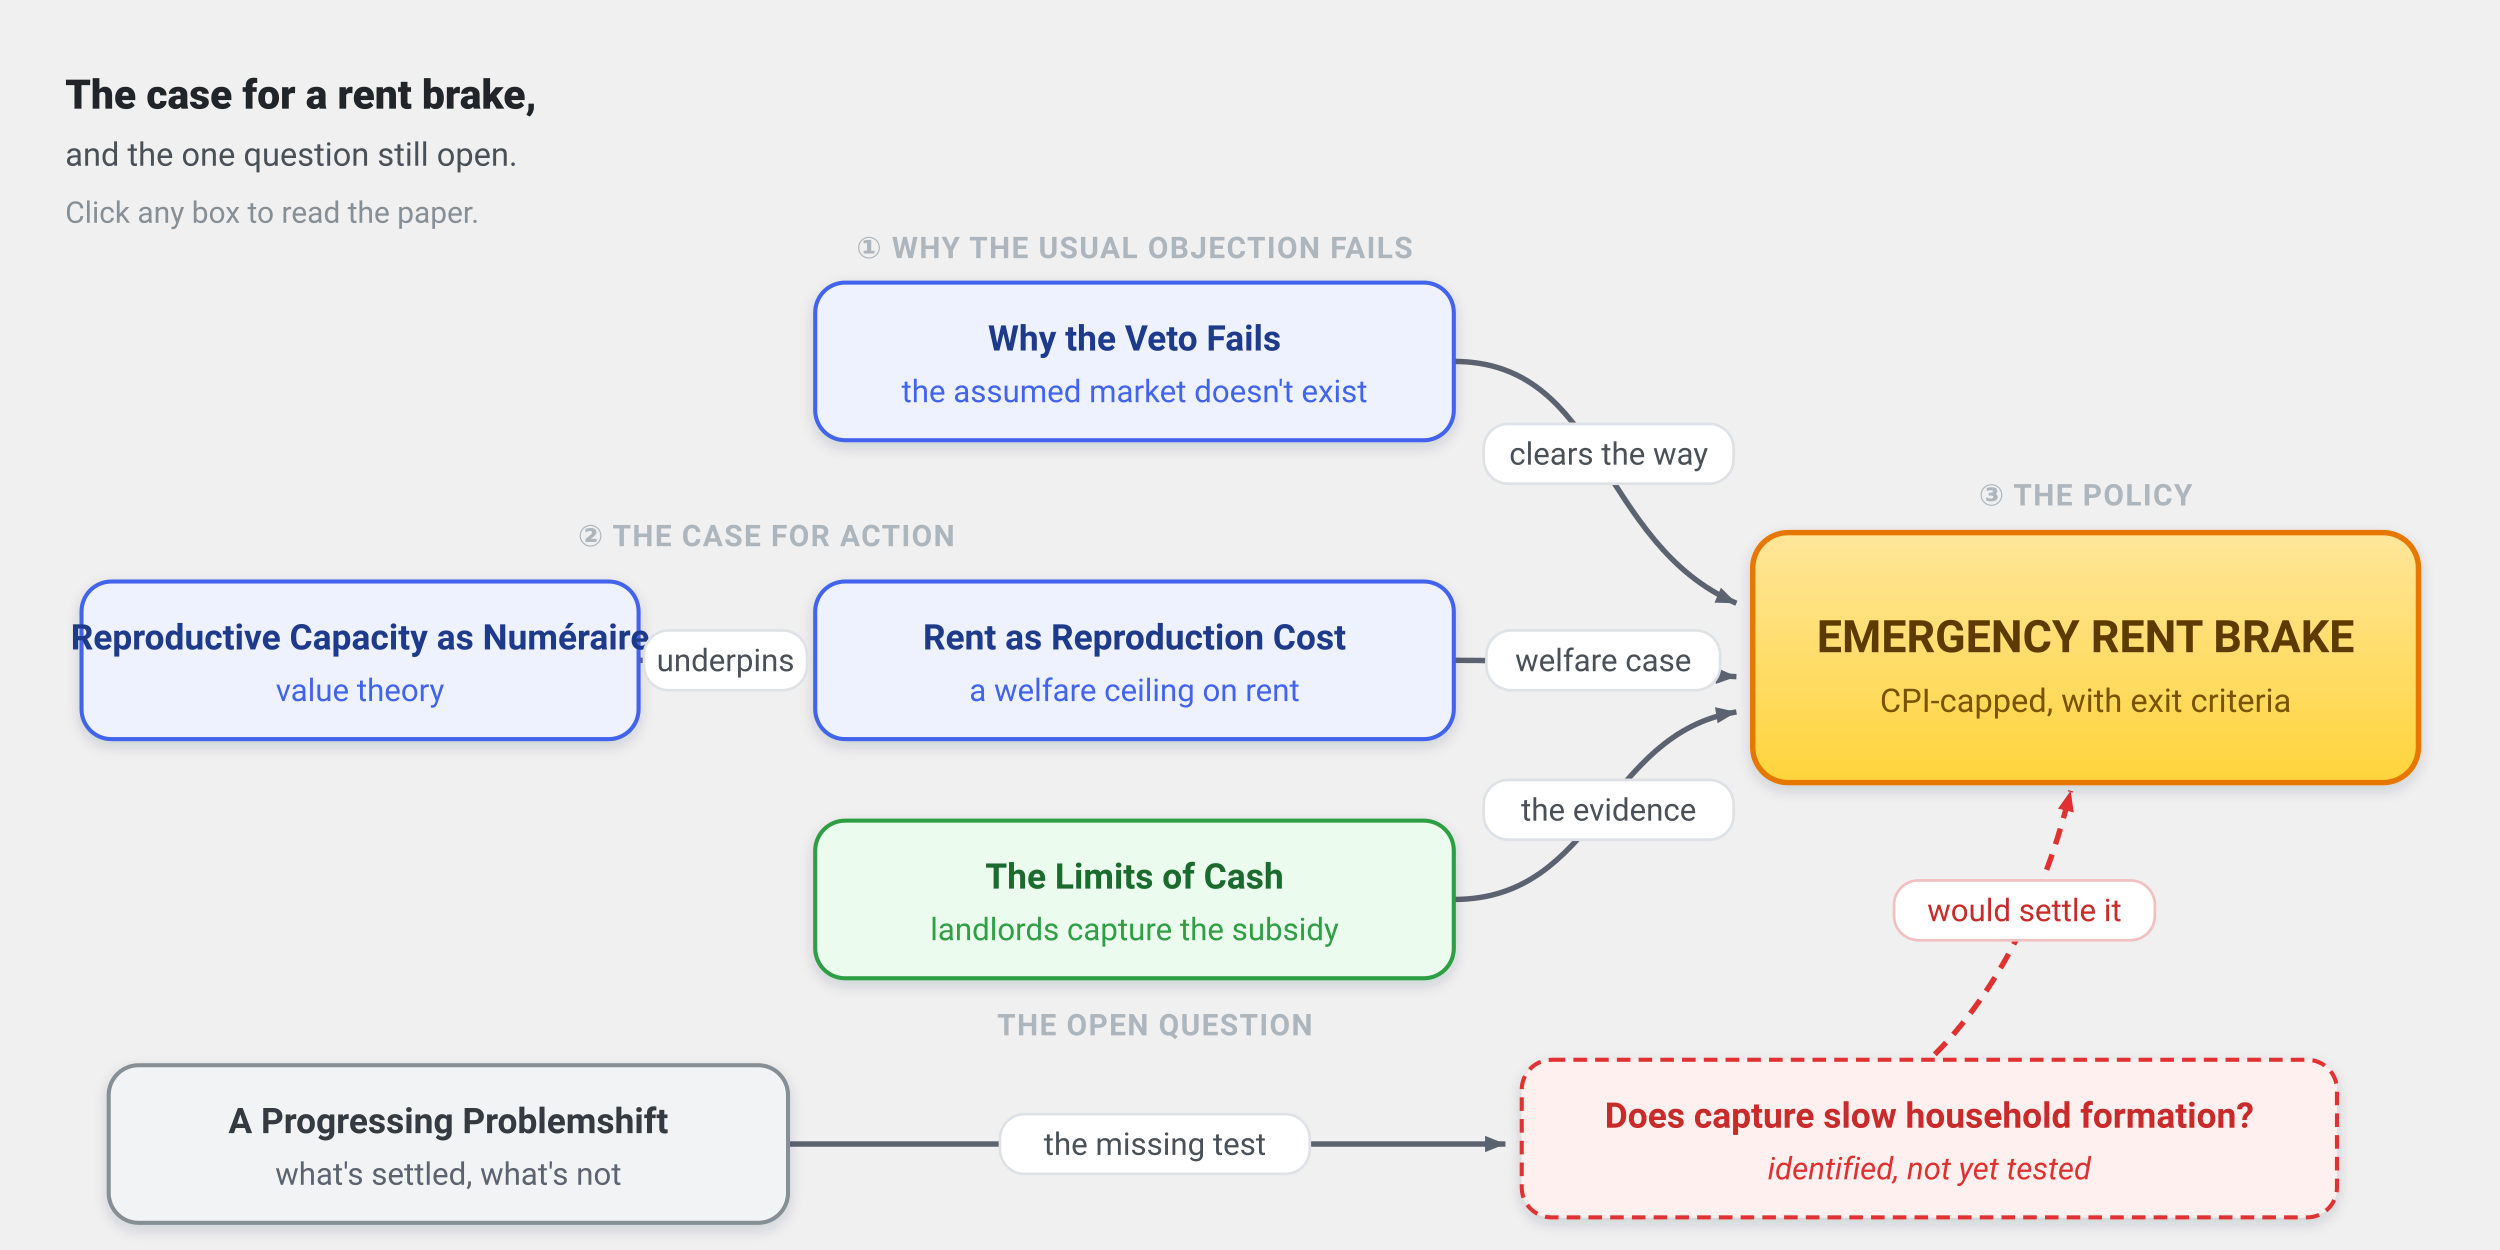
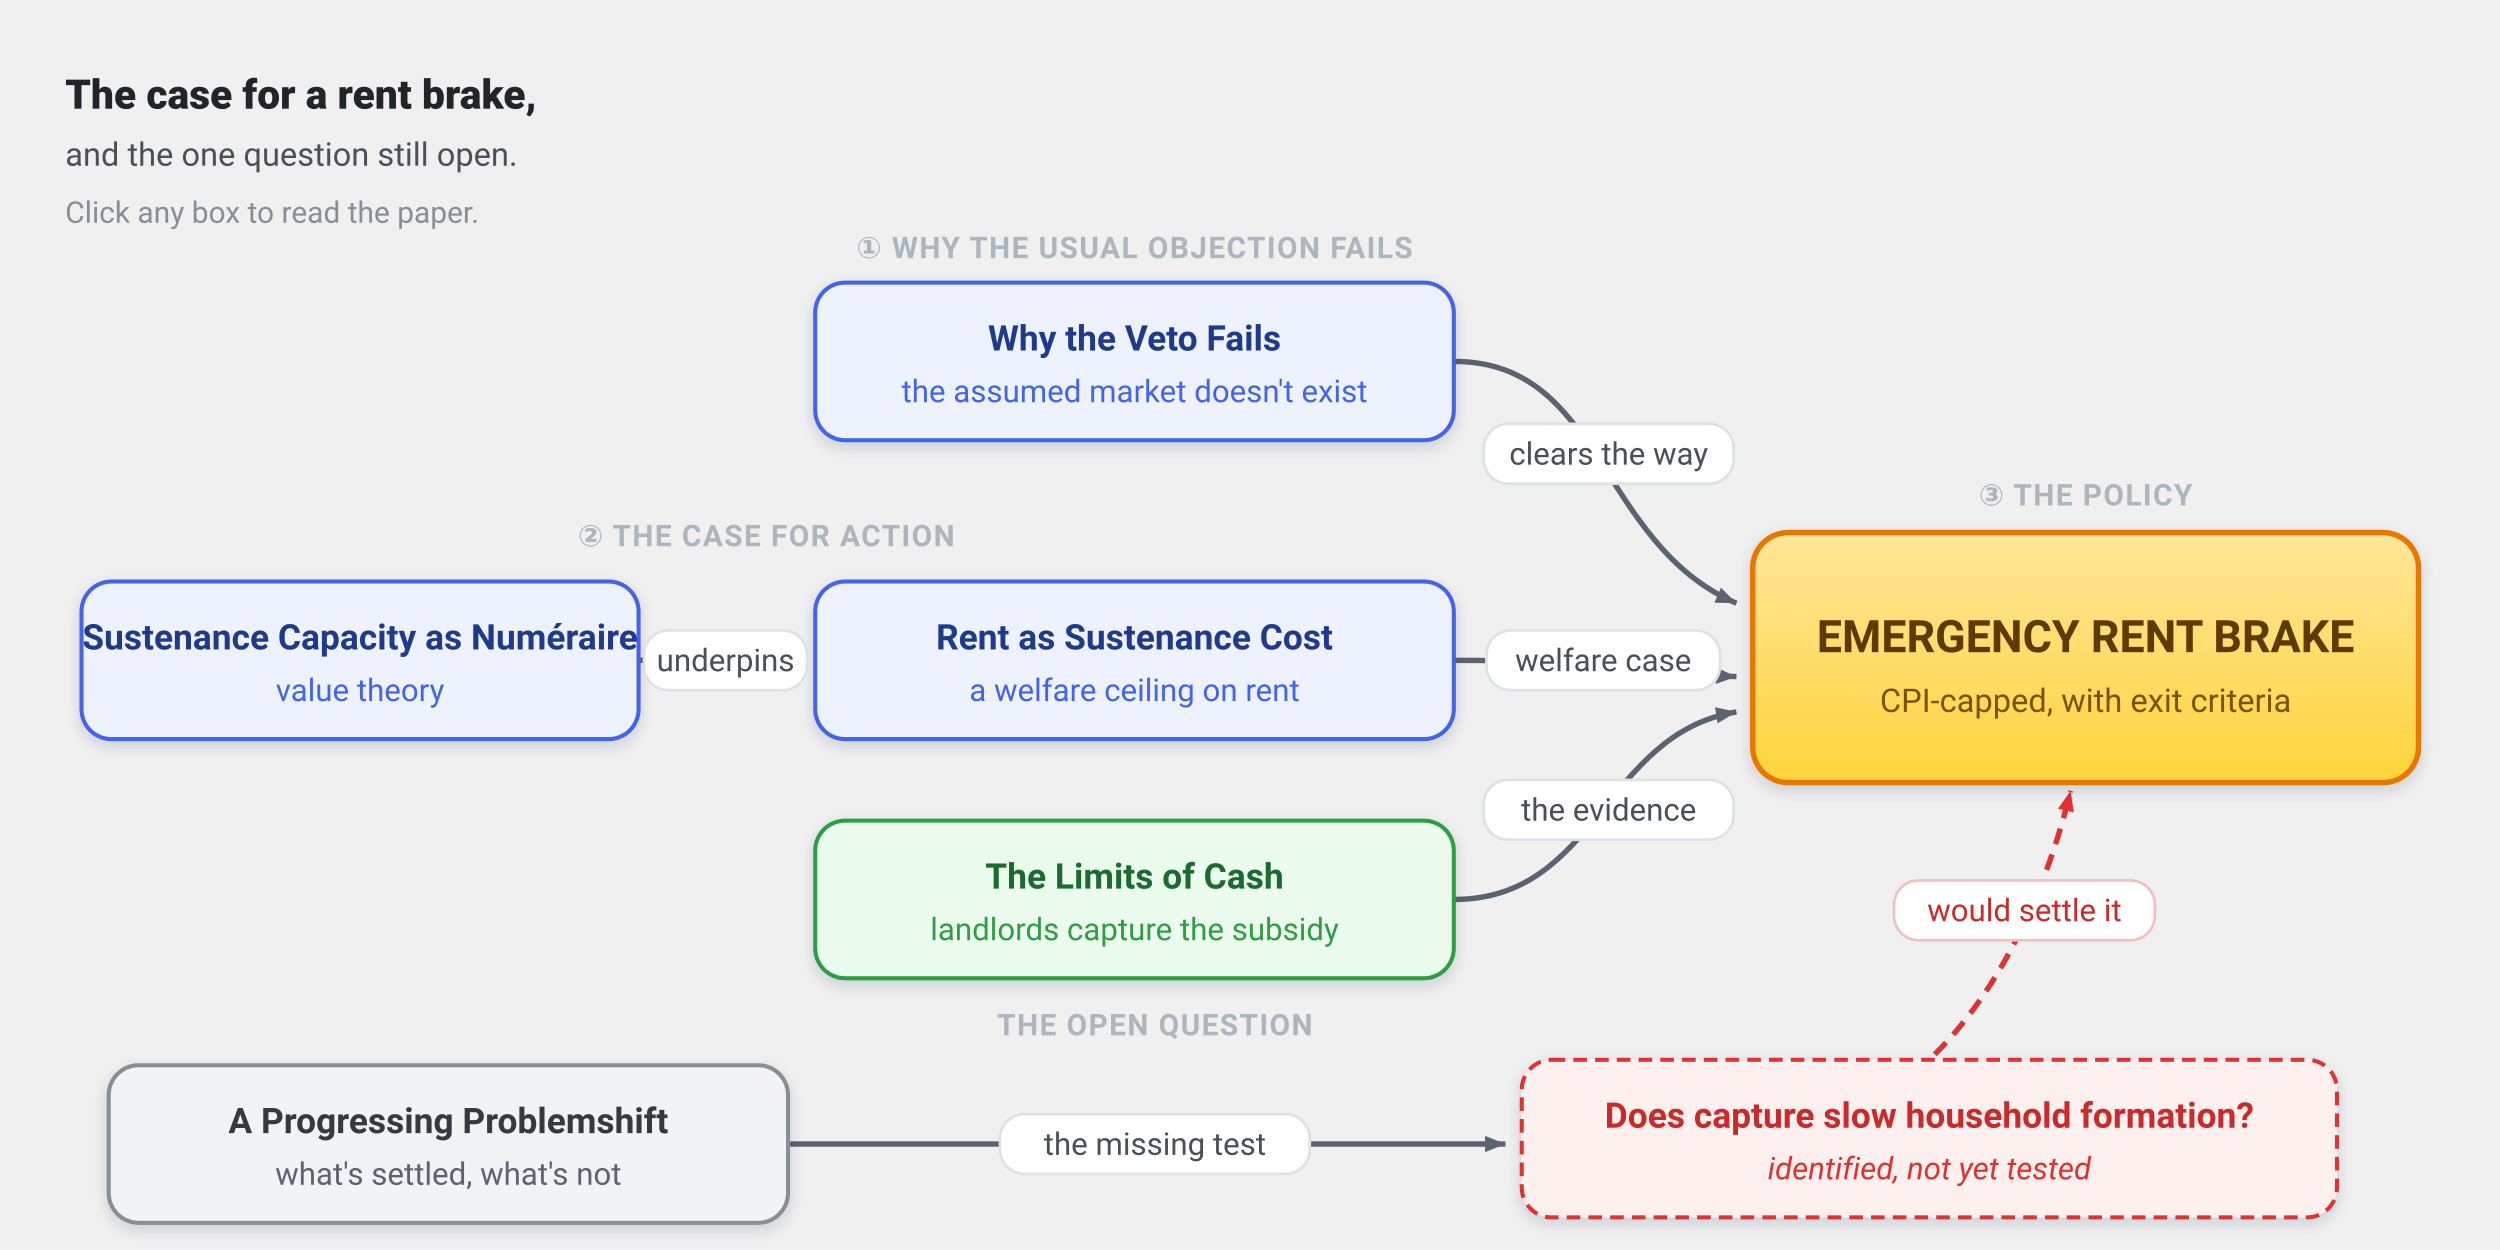
<svg xmlns="http://www.w3.org/2000/svg" viewBox="0 0 920 460" role="img" aria-label="The case for an emergency rent brake: why the usual objection does not hold, the welfare argument and the evidence behind the brake, the policy itself, and the one question still open." style="width:100%;height:auto;max-width:900px;display:block;margin:0 auto;font-family:'Nunito Sans','Segoe UI',Roboto,Helvetica,Arial,sans-serif;">
  <defs>
    <linearGradient id="pmGold" x1="0" y1="0" x2="0" y2="1">
      <stop offset="0" stop-color="#ffe69a" />
      <stop offset="1" stop-color="#ffd43b" />
    </linearGradient>
    <filter id="pmShadow" x="-20%" y="-25%" width="140%" height="150%">
      <feDropShadow dx="0" dy="2" stdDeviation="2.5" flood-color="#1e293b" flood-opacity="0.16" />
    </filter>
    <marker id="pmArrow" markerWidth="9" markerHeight="9" refX="7.5" refY="3" orient="auto" markerUnits="userSpaceOnUse">
      <path d="M0,0 L7.5,3 L0,6 Z" fill="#5c6370" />
    </marker>
    <marker id="pmArrowRed" markerWidth="9" markerHeight="9" refX="7.5" refY="3" orient="auto" markerUnits="userSpaceOnUse">
      <path d="M0,0 L7.5,3 L0,6 Z" fill="#e03131" />
    </marker>
  </defs>
  <style>.pm-node{cursor:pointer;}.pm-node text{text-decoration:none;}.pm-node rect{transition:stroke-width .12s ease;}.pm-node:hover rect{stroke-width:3;}.pm-node:hover .pm-title{text-decoration:underline;}</style>
  <text x="24" y="40" font-size="15" font-weight="800" fill="#212529">The case for a rent brake,</text>
  <text x="24" y="61" font-size="12" fill="#495057">and the one question still open.</text>
  <text x="24" y="82" font-size="11" fill="#868e96">Click any box to read the paper.</text>
  <g font-size="11" font-weight="700" fill="#adb5bd" text-anchor="middle" letter-spacing="0.5">
    <text x="417.5" y="95">① WHY THE USUAL OBJECTION FAILS</text>
    <text x="282" y="201">② THE CASE FOR ACTION</text>
    <text x="767.5" y="186">③ THE POLICY</text>
    <text x="425" y="381">THE OPEN QUESTION</text>
  </g>
  <g fill="none" stroke="#5c6370" stroke-width="2">
    <path d="M235,243 L294,243" marker-end="url(#pmArrow)" />
    <path d="M535,133 C590,133 588,200 639,222" marker-end="url(#pmArrow)" />
    <path d="M535,243 C585,243 590,247 639,249" marker-end="url(#pmArrow)" />
    <path d="M535,331 C588,331 590,270 639,262" marker-end="url(#pmArrow)" />
    <path d="M290,421 L554,421" marker-end="url(#pmArrow)" />
    <path d="M712,388 C740,360 755,320 762,291" stroke="#e03131" stroke-dasharray="6 4" marker-end="url(#pmArrowRed)" />
  </g>
  <a class="pm-node" href="../working-papers/breaking-the-benchmark.html" aria-label="Read: Why the Rent-Control Veto Fails">
    <rect x="300" y="104" width="235" height="58" rx="11" fill="#eef2ff" stroke="#4263eb" stroke-width="1.5" filter="url(#pmShadow)" />
    <text class="pm-title" x="417.5" y="129" text-anchor="middle" font-size="13" font-weight="600" fill="#1e3a8a">Why the Veto Fails</text>
    <text x="417.5" y="148" text-anchor="middle" font-size="11.5" fill="#4263eb">the assumed market doesn't exist</text>
  </a>
-   <a class="pm-node" href="../working-papers/reproductive-capacity-numeraire.html" aria-label="Read: Reproductive Capacity as Numéraire">
+   <a class="pm-node" href="../working-papers/sustenance-capacity-numeraire.html" aria-label="Read: Sustenance Capacity as Numéraire">
    <rect x="30" y="214" width="205" height="58" rx="11" fill="#eef2ff" stroke="#4263eb" stroke-width="1.5" filter="url(#pmShadow)" />
-     <text class="pm-title" x="132.5" y="239" text-anchor="middle" font-size="13" font-weight="600" fill="#1e3a8a">Reproductive Capacity as Numéraire</text>
+     <text class="pm-title" x="132.5" y="239" text-anchor="middle" font-size="13" font-weight="600" fill="#1e3a8a">Sustenance Capacity as Numéraire</text>
    <text x="132.5" y="258" text-anchor="middle" font-size="11.5" fill="#4263eb">value theory</text>
  </a>
-   <a class="pm-node" href="../working-papers/rent-reproduction.html" aria-label="Read: Rent as Reproduction Cost">
+   <a class="pm-node" href="../working-papers/rent-sustenance.html" aria-label="Read: Rent as Sustenance Cost">
    <rect x="300" y="214" width="235" height="58" rx="11" fill="#eef2ff" stroke="#4263eb" stroke-width="1.5" filter="url(#pmShadow)" />
-     <text class="pm-title" x="417.5" y="239" text-anchor="middle" font-size="13" font-weight="600" fill="#1e3a8a">Rent as Reproduction Cost</text>
+     <text class="pm-title" x="417.5" y="239" text-anchor="middle" font-size="13" font-weight="600" fill="#1e3a8a">Rent as Sustenance Cost</text>
    <text x="417.5" y="258" text-anchor="middle" font-size="11.5" fill="#4263eb">a welfare ceiling on rent</text>
  </a>
  <a class="pm-node" href="../working-papers/fiscal-capture.html" aria-label="Read: The Limits of Cash">
    <rect x="300" y="302" width="235" height="58" rx="11" fill="#ebfbee" stroke="#2f9e44" stroke-width="1.5" filter="url(#pmShadow)" />
    <text class="pm-title" x="417.5" y="327" text-anchor="middle" font-size="13" font-weight="600" fill="#1b6b2e">The Limits of Cash</text>
    <text x="417.5" y="346" text-anchor="middle" font-size="11.5" fill="#2f9e44">landlords capture the subsidy</text>
  </a>
  <a class="pm-node" href="manifesto.html" aria-label="The policy aim: read the Manifesto">
    <rect x="645" y="196" width="245" height="92" rx="13" fill="url(#pmGold)" stroke="#e67700" stroke-width="2" filter="url(#pmShadow)" />
    <text class="pm-title" x="767.5" y="240" text-anchor="middle" font-size="16.5" font-weight="700" fill="#5c3a00">EMERGENCY RENT BRAKE</text>
    <text x="767.5" y="262" text-anchor="middle" font-size="12" fill="#7a5200">CPI-capped, with exit criteria</text>
  </a>
  <a class="pm-node" href="../working-papers/progressing-problemshift.html" aria-label="Read: A Progressing Problemshift">
    <rect x="40" y="392" width="250" height="58" rx="11" fill="#f1f3f5" stroke="#868e96" stroke-width="1.5" filter="url(#pmShadow)" />
    <text class="pm-title" x="165" y="417" text-anchor="middle" font-size="13" font-weight="600" fill="#343a40">A Progressing Problemshift</text>
    <text x="165" y="436" text-anchor="middle" font-size="11.5" fill="#5c6370">what's settled, what's not</text>
  </a>
  <a class="pm-node" href="../working-papers/progressing-problemshift.html" aria-label="The open question, named in A Progressing Problemshift">
    <rect x="560" y="390" width="300" height="58" rx="11" fill="#fff0f0" stroke="#e03131" stroke-width="1.5" stroke-dasharray="5 3" filter="url(#pmShadow)" />
    <text class="pm-title" x="710" y="415" text-anchor="middle" font-size="13" font-weight="600" fill="#c92a2a">Does capture slow household formation?</text>
    <text x="710" y="434" text-anchor="middle" font-size="11.5" font-style="italic" fill="#e03131">identified, not yet tested</text>
  </a>
  <g font-size="11.5" fill="#495057" text-anchor="middle">
    <rect x="237" y="232" width="60" height="22" rx="9" fill="#ffffff" stroke="#dee2e6" />
    <text x="267" y="247">underpins</text>
    <rect x="546" y="156" width="92" height="22" rx="9" fill="#ffffff" stroke="#dee2e6" />
    <text x="592" y="171">clears the way</text>
    <rect x="547" y="232" width="86" height="22" rx="9" fill="#ffffff" stroke="#dee2e6" />
    <text x="590" y="247">welfare case</text>
    <rect x="546" y="287" width="92" height="22" rx="9" fill="#ffffff" stroke="#dee2e6" />
    <text x="592" y="302">the evidence</text>
    <rect x="368" y="410" width="114" height="22" rx="9" fill="#ffffff" stroke="#dee2e6" />
    <text x="425" y="425">the missing test</text>
    <rect x="697" y="324" width="96" height="22" rx="9" fill="#ffffff" stroke="#f1c0c0" />
    <text x="745" y="339" fill="#c92a2a">would settle it</text>
  </g>
</svg>
